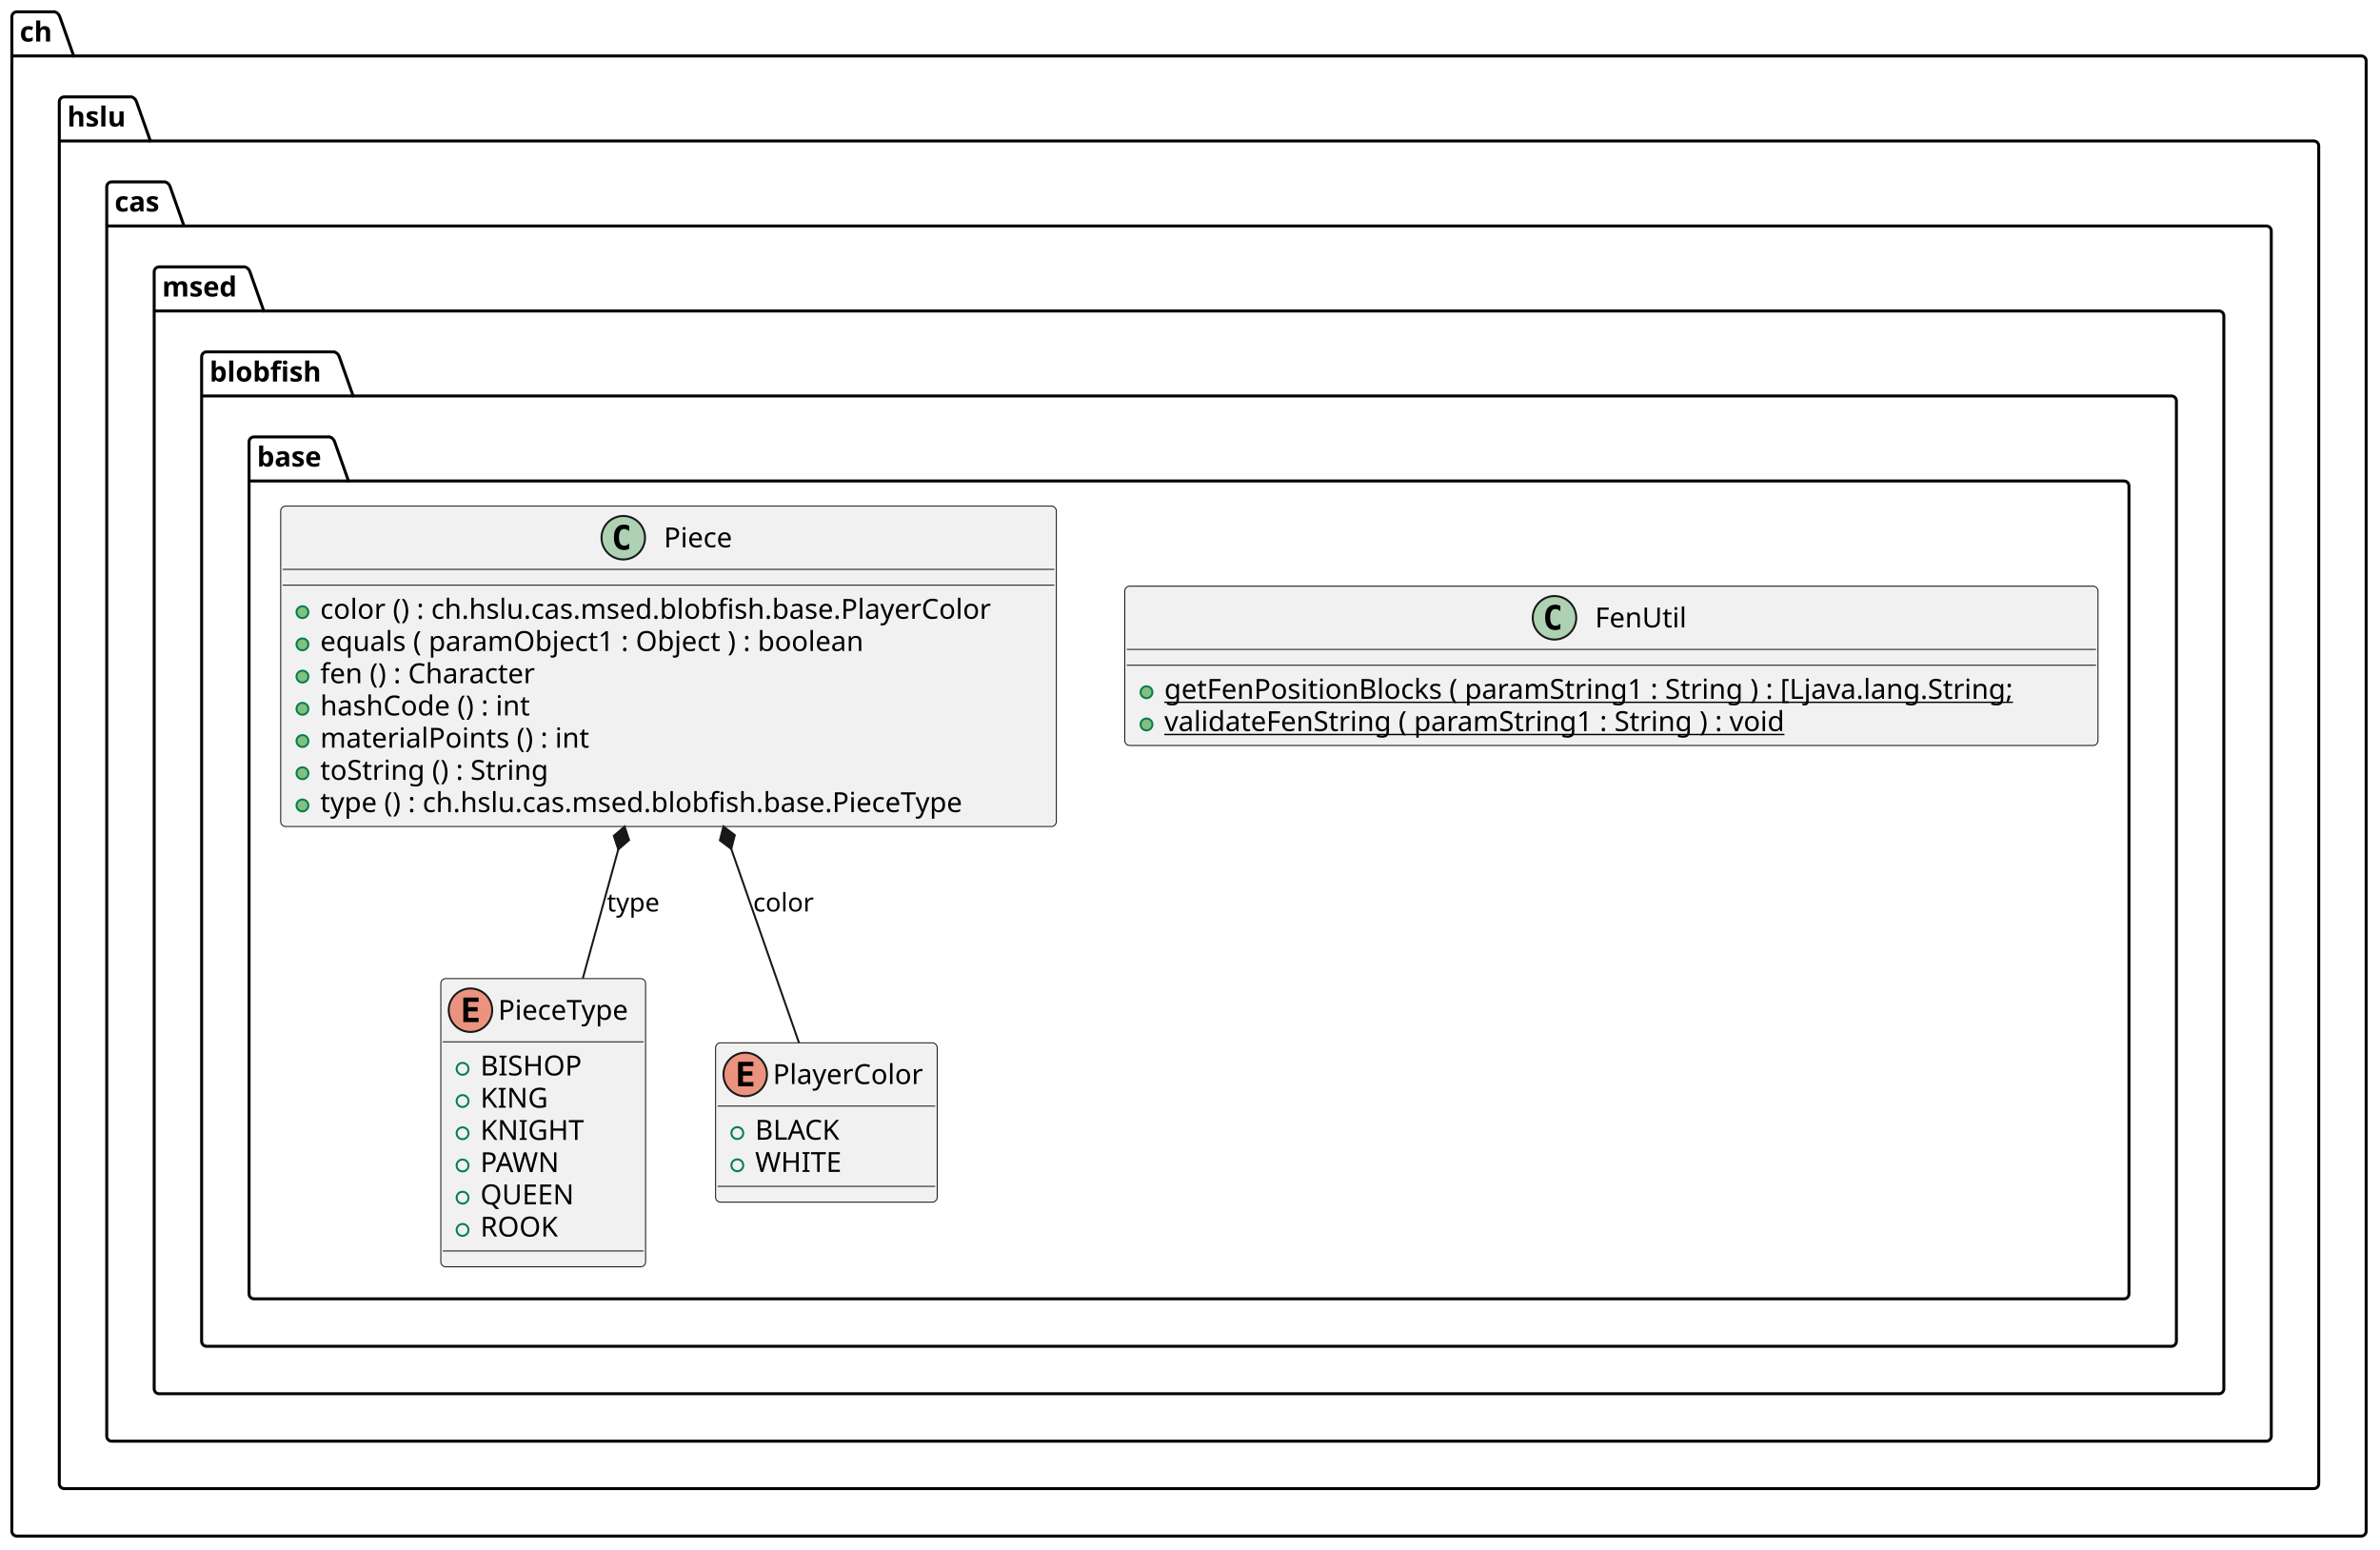
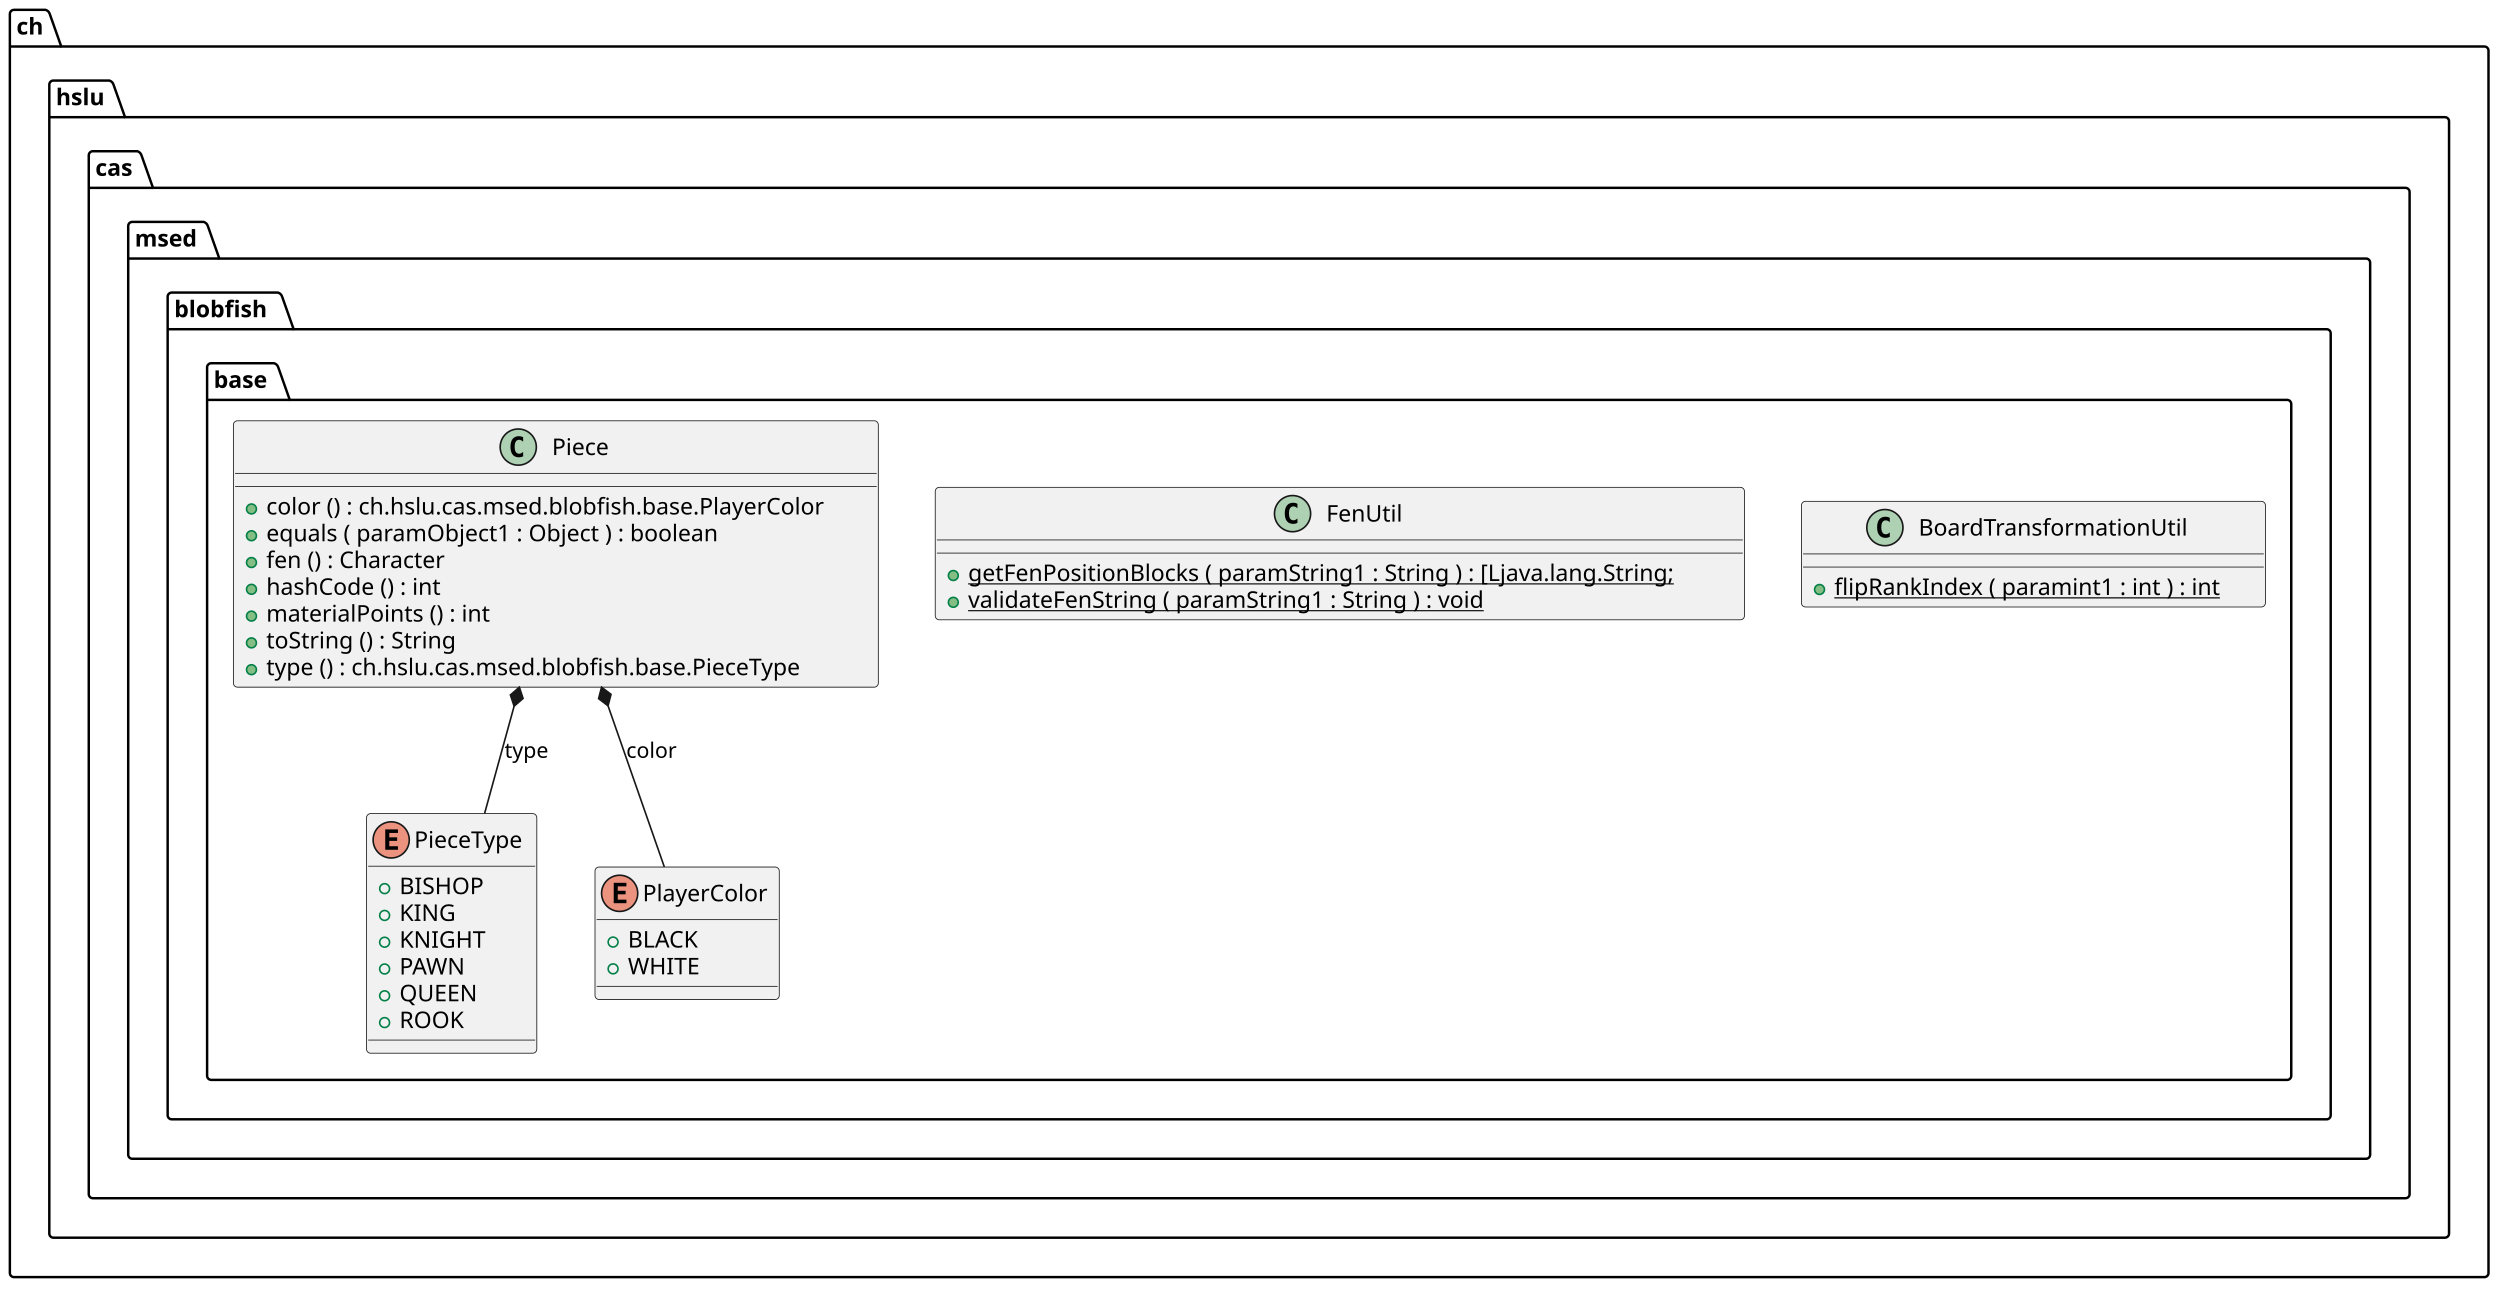
- <svg xmlns="http://www.w3.org/2000/svg" contentStyleType="text/css" data-diagram-type="CLASS" height="784px" preserveAspectRatio="none" style="width:1204px;height:784px;background:#FFFFFF;" version="1.1" viewBox="0 0 1204 784" width="1204px" zoomAndPan="magnify">
+ <svg xmlns="http://www.w3.org/2000/svg" contentStyleType="text/css" data-diagram-type="CLASS" height="784px" preserveAspectRatio="none" style="width:1521px;height:784px;background:#FFFFFF;" version="1.1" viewBox="0 0 1521 784" width="1521px" zoomAndPan="magnify">
  <defs />
  <g>
    <g class="cluster" data-entity="ch" data-source-line="2" data-uid="ent0003" id="cluster_ch">
-       <path d="M8.5,6 L27.766,6 A3.75,3.75 0 0 1 30.266,8.5 L37.266,28.297 L1194.5,28.297 A2.5,2.5 0 0 1 1197,30.797 L1197,774.5 A2.5,2.5 0 0 1 1194.5,777 L8.5,777 A2.5,2.5 0 0 1 6,774.5 L6,8.5 A2.5,2.5 0 0 1 8.5,6" fill="none" style="stroke:#000000;stroke-width:1.5;" />
+       <path d="M8.5,6 L27.766,6 A3.75,3.75 0 0 1 30.266,8.5 L37.266,28.297 L1511.5,28.297 A2.5,2.5 0 0 1 1514,30.797 L1514,774.5 A2.5,2.5 0 0 1 1511.5,777 L8.5,777 A2.5,2.5 0 0 1 6,774.5 L6,8.5 A2.5,2.5 0 0 1 8.5,6" fill="none" style="stroke:#000000;stroke-width:1.5;" />
      <line style="stroke:#000000;stroke-width:1.5;" x1="6" x2="37.266" y1="28.297" y2="28.297" />
      <text fill="#000000" font-family="sans-serif" font-size="14" font-weight="bold" lengthAdjust="spacing" textLength="18.266" x="10" y="20.995">ch</text>
    </g>
    <g class="cluster" data-entity="hslu" data-source-line="2" data-uid="ent0004" id="cluster_hslu">
-       <path d="M32.5,49 L66.565,49 A3.75,3.75 0 0 1 69.065,51.5 L76.065,71.297 L1170.5,71.297 A2.5,2.5 0 0 1 1173,73.797 L1173,750.5 A2.5,2.5 0 0 1 1170.5,753 L32.5,753 A2.5,2.5 0 0 1 30,750.5 L30,51.5 A2.5,2.5 0 0 1 32.5,49" fill="none" style="stroke:#000000;stroke-width:1.5;" />
+       <path d="M32.5,49 L66.565,49 A3.75,3.75 0 0 1 69.065,51.5 L76.065,71.297 L1487.5,71.297 A2.5,2.5 0 0 1 1490,73.797 L1490,750.5 A2.5,2.5 0 0 1 1487.5,753 L32.5,753 A2.5,2.5 0 0 1 30,750.5 L30,51.5 A2.5,2.5 0 0 1 32.5,49" fill="none" style="stroke:#000000;stroke-width:1.5;" />
      <line style="stroke:#000000;stroke-width:1.5;" x1="30" x2="76.065" y1="71.297" y2="71.297" />
      <text fill="#000000" font-family="sans-serif" font-size="14" font-weight="bold" lengthAdjust="spacing" textLength="33.065" x="34" y="63.995">hslu</text>
    </g>
    <g class="cluster" data-entity="cas" data-source-line="2" data-uid="ent0005" id="cluster_cas">
-       <path d="M56.5,92 L83.579,92 A3.75,3.75 0 0 1 86.079,94.5 L93.079,114.297 L1146.5,114.297 A2.5,2.5 0 0 1 1149,116.797 L1149,726.5 A2.5,2.5 0 0 1 1146.5,729 L56.5,729 A2.5,2.5 0 0 1 54,726.5 L54,94.5 A2.5,2.5 0 0 1 56.5,92" fill="none" style="stroke:#000000;stroke-width:1.5;" />
+       <path d="M56.5,92 L83.579,92 A3.75,3.75 0 0 1 86.079,94.5 L93.079,114.297 L1463.5,114.297 A2.5,2.5 0 0 1 1466,116.797 L1466,726.5 A2.5,2.5 0 0 1 1463.5,729 L56.5,729 A2.5,2.5 0 0 1 54,726.5 L54,94.5 A2.5,2.5 0 0 1 56.5,92" fill="none" style="stroke:#000000;stroke-width:1.5;" />
      <line style="stroke:#000000;stroke-width:1.5;" x1="54" x2="93.079" y1="114.297" y2="114.297" />
      <text fill="#000000" font-family="sans-serif" font-size="14" font-weight="bold" lengthAdjust="spacing" textLength="26.079" x="58" y="106.995">cas</text>
    </g>
    <g class="cluster" data-entity="msed" data-source-line="2" data-uid="ent0006" id="cluster_msed">
-       <path d="M80.5,135 L123.938,135 A3.75,3.75 0 0 1 126.438,137.5 L133.438,157.297 L1122.5,157.297 A2.5,2.5 0 0 1 1125,159.797 L1125,702.5 A2.5,2.5 0 0 1 1122.5,705 L80.5,705 A2.5,2.5 0 0 1 78,702.5 L78,137.5 A2.5,2.5 0 0 1 80.5,135" fill="none" style="stroke:#000000;stroke-width:1.5;" />
+       <path d="M80.5,135 L123.938,135 A3.75,3.75 0 0 1 126.438,137.5 L133.438,157.297 L1439.5,157.297 A2.5,2.5 0 0 1 1442,159.797 L1442,702.5 A2.5,2.5 0 0 1 1439.5,705 L80.5,705 A2.5,2.5 0 0 1 78,702.5 L78,137.5 A2.5,2.5 0 0 1 80.5,135" fill="none" style="stroke:#000000;stroke-width:1.5;" />
      <line style="stroke:#000000;stroke-width:1.5;" x1="78" x2="133.438" y1="157.297" y2="157.297" />
      <text fill="#000000" font-family="sans-serif" font-size="14" font-weight="bold" lengthAdjust="spacing" textLength="42.438" x="82" y="149.995">msed</text>
    </g>
    <g class="cluster" data-entity="blobfish" data-source-line="2" data-uid="ent0007" id="cluster_blobfish">
-       <path d="M104.5,178 L169.149,178 A3.75,3.75 0 0 1 171.649,180.5 L178.649,200.297 L1098.5,200.297 A2.5,2.5 0 0 1 1101,202.797 L1101,678.5 A2.5,2.5 0 0 1 1098.5,681 L104.5,681 A2.5,2.5 0 0 1 102,678.5 L102,180.5 A2.5,2.5 0 0 1 104.5,178" fill="none" style="stroke:#000000;stroke-width:1.5;" />
+       <path d="M104.5,178 L169.149,178 A3.75,3.75 0 0 1 171.649,180.5 L178.649,200.297 L1415.5,200.297 A2.5,2.5 0 0 1 1418,202.797 L1418,678.5 A2.5,2.5 0 0 1 1415.5,681 L104.5,681 A2.5,2.5 0 0 1 102,678.5 L102,180.5 A2.5,2.5 0 0 1 104.5,178" fill="none" style="stroke:#000000;stroke-width:1.5;" />
      <line style="stroke:#000000;stroke-width:1.5;" x1="102" x2="178.649" y1="200.297" y2="200.297" />
      <text fill="#000000" font-family="sans-serif" font-size="14" font-weight="bold" lengthAdjust="spacing" textLength="63.649" x="106" y="192.995">blobfish</text>
    </g>
    <g class="cluster" data-entity="base" data-source-line="2" data-uid="ent0008" id="cluster_base">
-       <path d="M128.5,221 L166.797,221 A3.75,3.75 0 0 1 169.297,223.5 L176.297,243.297 L1074.5,243.297 A2.5,2.5 0 0 1 1077,245.797 L1077,654.5 A2.5,2.5 0 0 1 1074.5,657 L128.5,657 A2.5,2.5 0 0 1 126,654.5 L126,223.5 A2.5,2.5 0 0 1 128.5,221" fill="none" style="stroke:#000000;stroke-width:1.5;" />
+       <path d="M128.5,221 L166.797,221 A3.75,3.75 0 0 1 169.297,223.5 L176.297,243.297 L1391.5,243.297 A2.5,2.5 0 0 1 1394,245.797 L1394,654.5 A2.5,2.5 0 0 1 1391.5,657 L128.5,657 A2.5,2.5 0 0 1 126,654.5 L126,223.5 A2.5,2.5 0 0 1 128.5,221" fill="none" style="stroke:#000000;stroke-width:1.5;" />
      <line style="stroke:#000000;stroke-width:1.5;" x1="126" x2="176.297" y1="243.297" y2="243.297" />
      <text fill="#000000" font-family="sans-serif" font-size="14" font-weight="bold" lengthAdjust="spacing" textLength="37.297" x="130" y="235.995">base</text>
    </g>
-     <g class="entity" data-entity="FenUtil" data-source-line="2" data-uid="ent0002" id="entity_FenUtil">
+     <g class="entity" data-entity="BoardTransformationUtil" data-source-line="2" data-uid="ent0002" id="entity_BoardTransformationUtil">
+       <rect fill="#F1F1F1" height="64.297" rx="2.5" ry="2.5" style="stroke:#181818;stroke-width:0.5;" width="282.279" x="1096" y="305" />
+       <ellipse cx="1146.767" cy="321" fill="#ADD1B2" rx="11" ry="11" style="stroke:#181818;stroke-width:1;" />
+       <path d="M1149.736,326.641 Q1149.158,326.938 1148.517,327.078 Q1147.877,327.234 1147.173,327.234 Q1144.673,327.234 1143.345,325.594 Q1142.033,323.938 1142.033,320.812 Q1142.033,317.688 1143.345,316.031 Q1144.673,314.375 1147.173,314.375 Q1147.877,314.375 1148.517,314.531 Q1149.173,314.688 1149.736,314.984 L1149.736,317.703 Q1149.111,317.125 1148.517,316.859 Q1147.923,316.578 1147.298,316.578 Q1145.955,316.578 1145.267,317.656 Q1144.58,318.719 1144.58,320.812 Q1144.58,322.906 1145.267,323.984 Q1145.955,325.047 1147.298,325.047 Q1147.923,325.047 1148.517,324.781 Q1149.111,324.5 1149.736,323.922 L1149.736,326.641 Z " fill="#000000" />
+       <text fill="#000000" font-family="sans-serif" font-size="14" lengthAdjust="spacing" textLength="172.245" x="1167.267" y="325.847">BoardTransformationUtil</text>
+       <line style="stroke:#181818;stroke-width:0.5;" x1="1097" x2="1377.279" y1="337" y2="337" />
+       <line style="stroke:#181818;stroke-width:0.5;" x1="1097" x2="1377.279" y1="345" y2="345" />
+       <ellipse cx="1107" cy="358.648" fill="#84BE84" rx="3" ry="3" style="stroke:#038048;stroke-width:1;" />
+       <text fill="#000000" font-family="sans-serif" font-size="14" lengthAdjust="spacing" text-decoration="underline" textLength="256.279" x="1116" y="361.995">flipRankIndex ( paramint1 : int ) : int</text>
+     </g>
+     <g class="entity" data-entity="FenUtil" data-source-line="7" data-uid="ent0009" id="entity_FenUtil">
      <rect fill="#F1F1F1" height="80.594" rx="2.5" ry="2.5" style="stroke:#181818;stroke-width:0.5;" width="492.334" x="569" y="296.5" />
      <ellipse cx="786.39" cy="312.5" fill="#ADD1B2" rx="11" ry="11" style="stroke:#181818;stroke-width:1;" />
      <path d="M789.358,318.141 Q788.78,318.438 788.14,318.578 Q787.499,318.734 786.796,318.734 Q784.296,318.734 782.968,317.094 Q781.655,315.438 781.655,312.312 Q781.655,309.188 782.968,307.531 Q784.296,305.875 786.796,305.875 Q787.499,305.875 788.14,306.031 Q788.796,306.188 789.358,306.484 L789.358,309.203 Q788.733,308.625 788.14,308.359 Q787.546,308.078 786.921,308.078 Q785.577,308.078 784.89,309.156 Q784.202,310.219 784.202,312.312 Q784.202,314.406 784.89,315.484 Q785.577,316.547 786.921,316.547 Q787.546,316.547 788.14,316.281 Q788.733,316 789.358,315.422 L789.358,318.141 Z " fill="#000000" />
      <text fill="#000000" font-family="sans-serif" font-size="14" lengthAdjust="spacing" textLength="49.055" x="806.89" y="317.347">FenUtil</text>
      <line style="stroke:#181818;stroke-width:0.5;" x1="570" x2="1060.334" y1="328.5" y2="328.5" />
      <line style="stroke:#181818;stroke-width:0.5;" x1="570" x2="1060.334" y1="336.5" y2="336.5" />
      <ellipse cx="580" cy="350.148" fill="#84BE84" rx="3" ry="3" style="stroke:#038048;stroke-width:1;" />
      <text fill="#000000" font-family="sans-serif" font-size="14" lengthAdjust="spacing" text-decoration="underline" textLength="466.334" x="589" y="353.495">getFenPositionBlocks ( paramString1 : String ) : [Ljava.lang.String;</text>
      <ellipse cx="580" cy="366.445" fill="#84BE84" rx="3" ry="3" style="stroke:#038048;stroke-width:1;" />
      <text fill="#000000" font-family="sans-serif" font-size="14" lengthAdjust="spacing" text-decoration="underline" textLength="342.576" x="589" y="369.792">validateFenString ( paramString1 : String ) : void</text>
    </g>
-     <g class="entity" data-entity="Piece" data-source-line="8" data-uid="ent0009" id="entity_Piece">
+     <g class="entity" data-entity="Piece" data-source-line="13" data-uid="ent0010" id="entity_Piece">
      <rect fill="#F1F1F1" height="162.078" rx="2.5" ry="2.5" style="stroke:#181818;stroke-width:0.5;" width="392.372" x="142" y="256" />
      <ellipse cx="315.308" cy="272" fill="#ADD1B2" rx="11" ry="11" style="stroke:#181818;stroke-width:1;" />
      <path d="M318.277,277.641 Q317.699,277.938 317.058,278.078 Q316.418,278.234 315.714,278.234 Q313.214,278.234 311.886,276.594 Q310.574,274.938 310.574,271.812 Q310.574,268.688 311.886,267.031 Q313.214,265.375 315.714,265.375 Q316.418,265.375 317.058,265.531 Q317.714,265.688 318.277,265.984 L318.277,268.703 Q317.652,268.125 317.058,267.859 Q316.464,267.578 315.839,267.578 Q314.496,267.578 313.808,268.656 Q313.121,269.719 313.121,271.812 Q313.121,273.906 313.808,274.984 Q314.496,276.047 315.839,276.047 Q316.464,276.047 317.058,275.781 Q317.652,275.5 318.277,274.922 L318.277,277.641 Z " fill="#000000" />
      <text fill="#000000" font-family="sans-serif" font-size="14" lengthAdjust="spacing" textLength="37.256" x="335.808" y="276.847">Piece</text>
      <line style="stroke:#181818;stroke-width:0.5;" x1="143" x2="533.372" y1="288" y2="288" />
      <line style="stroke:#181818;stroke-width:0.5;" x1="143" x2="533.372" y1="296" y2="296" />
      <ellipse cx="153" cy="309.648" fill="#84BE84" rx="3" ry="3" style="stroke:#038048;stroke-width:1;" />
      <text fill="#000000" font-family="sans-serif" font-size="14" lengthAdjust="spacing" textLength="366.372" x="162" y="312.995">color () : ch.hslu.cas.msed.blobfish.base.PlayerColor</text>
      <ellipse cx="153" cy="325.945" fill="#84BE84" rx="3" ry="3" style="stroke:#038048;stroke-width:1;" />
      <text fill="#000000" font-family="sans-serif" font-size="14" lengthAdjust="spacing" textLength="299.154" x="162" y="329.292">equals ( paramObject1 : Object ) : boolean</text>
      <ellipse cx="153" cy="342.242" fill="#84BE84" rx="3" ry="3" style="stroke:#038048;stroke-width:1;" />
      <text fill="#000000" font-family="sans-serif" font-size="14" lengthAdjust="spacing" textLength="120.524" x="162" y="345.589">fen () : Character</text>
      <ellipse cx="153" cy="358.539" fill="#84BE84" rx="3" ry="3" style="stroke:#038048;stroke-width:1;" />
      <text fill="#000000" font-family="sans-serif" font-size="14" lengthAdjust="spacing" textLength="116.703" x="162" y="361.886">hashCode () : int</text>
      <ellipse cx="153" cy="374.836" fill="#84BE84" rx="3" ry="3" style="stroke:#038048;stroke-width:1;" />
      <text fill="#000000" font-family="sans-serif" font-size="14" lengthAdjust="spacing" textLength="148.231" x="162" y="378.183">materialPoints () : int</text>
      <ellipse cx="153" cy="391.133" fill="#84BE84" rx="3" ry="3" style="stroke:#038048;stroke-width:1;" />
      <text fill="#000000" font-family="sans-serif" font-size="14" lengthAdjust="spacing" textLength="126.608" x="162" y="394.479">toString () : String</text>
      <ellipse cx="153" cy="407.43" fill="#84BE84" rx="3" ry="3" style="stroke:#038048;stroke-width:1;" />
      <text fill="#000000" font-family="sans-serif" font-size="14" lengthAdjust="spacing" textLength="354.648" x="162" y="410.776">type () : ch.hslu.cas.msed.blobfish.base.PieceType</text>
    </g>
-     <g class="entity" data-entity="PieceType" data-source-line="19" data-uid="ent0010" id="entity_PieceType">
+     <g class="entity" data-entity="PieceType" data-source-line="24" data-uid="ent0011" id="entity_PieceType">
      <rect fill="#F1F1F1" height="145.781" rx="2.5" ry="2.5" style="stroke:#181818;stroke-width:0.5;" width="103.593" x="223" y="495" />
      <ellipse cx="238" cy="511" fill="#EB937F" rx="11" ry="11" style="stroke:#181818;stroke-width:1;" />
      <path d="M242.109,517 L234.391,517 L234.391,504.609 L242.109,504.609 L242.109,506.766 L236.844,506.766 L236.844,509.438 L241.609,509.438 L241.609,511.594 L236.844,511.594 L236.844,514.844 L242.109,514.844 L242.109,517 Z " fill="#000000" />
      <text fill="#000000" font-family="sans-serif" font-size="14" lengthAdjust="spacing" textLength="71.593" x="252" y="515.847">PieceType</text>
      <line style="stroke:#181818;stroke-width:0.5;" x1="224" x2="325.593" y1="527" y2="527" />
      <ellipse cx="234" cy="540.648" fill="none" rx="3" ry="3" style="stroke:#038048;stroke-width:1;" />
      <text fill="#000000" font-family="sans-serif" font-size="14" lengthAdjust="spacing" textLength="52.609" x="243" y="543.995">BISHOP</text>
      <ellipse cx="234" cy="556.945" fill="none" rx="3" ry="3" style="stroke:#038048;stroke-width:1;" />
      <text fill="#000000" font-family="sans-serif" font-size="14" lengthAdjust="spacing" textLength="34.631" x="243" y="560.292">KING</text>
      <ellipse cx="234" cy="573.242" fill="none" rx="3" ry="3" style="stroke:#038048;stroke-width:1;" />
      <text fill="#000000" font-family="sans-serif" font-size="14" lengthAdjust="spacing" textLength="53.71" x="243" y="576.589">KNIGHT</text>
      <ellipse cx="234" cy="589.539" fill="none" rx="3" ry="3" style="stroke:#038048;stroke-width:1;" />
      <text fill="#000000" font-family="sans-serif" font-size="14" lengthAdjust="spacing" textLength="42.335" x="243" y="592.886">PAWN</text>
      <ellipse cx="234" cy="605.836" fill="none" rx="3" ry="3" style="stroke:#038048;stroke-width:1;" />
      <text fill="#000000" font-family="sans-serif" font-size="14" lengthAdjust="spacing" textLength="49.431" x="243" y="609.183">QUEEN</text>
      <ellipse cx="234" cy="622.133" fill="none" rx="3" ry="3" style="stroke:#038048;stroke-width:1;" />
      <text fill="#000000" font-family="sans-serif" font-size="14" lengthAdjust="spacing" textLength="40.947" x="243" y="625.48">ROOK</text>
      <line style="stroke:#181818;stroke-width:0.5;" x1="224" x2="325.593" y1="632.781" y2="632.781" />
    </g>
-     <g class="entity" data-entity="PlayerColor" data-source-line="29" data-uid="ent0011" id="entity_PlayerColor">
+     <g class="entity" data-entity="PlayerColor" data-source-line="34" data-uid="ent0012" id="entity_PlayerColor">
      <rect fill="#F1F1F1" height="80.594" rx="2.5" ry="2.5" style="stroke:#181818;stroke-width:0.5;" width="112.117" x="362" y="527.5" />
      <ellipse cx="377" cy="543.5" fill="#EB937F" rx="11" ry="11" style="stroke:#181818;stroke-width:1;" />
      <path d="M381.109,549.5 L373.391,549.5 L373.391,537.109 L381.109,537.109 L381.109,539.266 L375.844,539.266 L375.844,541.938 L380.609,541.938 L380.609,544.094 L375.844,544.094 L375.844,547.344 L381.109,547.344 L381.109,549.5 Z " fill="#000000" />
      <text fill="#000000" font-family="sans-serif" font-size="14" lengthAdjust="spacing" textLength="80.117" x="391" y="548.347">PlayerColor</text>
      <line style="stroke:#181818;stroke-width:0.5;" x1="363" x2="473.117" y1="559.5" y2="559.5" />
      <ellipse cx="373" cy="573.148" fill="none" rx="3" ry="3" style="stroke:#038048;stroke-width:1;" />
      <text fill="#000000" font-family="sans-serif" font-size="14" lengthAdjust="spacing" textLength="45.938" x="382" y="576.495">BLACK</text>
      <ellipse cx="373" cy="589.445" fill="none" rx="3" ry="3" style="stroke:#038048;stroke-width:1;" />
      <text fill="#000000" font-family="sans-serif" font-size="14" lengthAdjust="spacing" textLength="45.897" x="382" y="592.792">WHITE</text>
      <line style="stroke:#181818;stroke-width:0.5;" x1="363" x2="473.117" y1="600.094" y2="600.094" />
    </g>
-     <g class="link" data-entity-1="Piece" data-entity-2="PieceType" data-source-line="37" data-uid="lnk12" id="link_Piece_PieceType">
-       <path codeLine="37" d="M312.784,429.659 C305.894,454.679 301.53,470.55 294.81,494.98" fill="none" id="Piece-backto-PieceType" style="stroke:#181818;stroke-width:1;" />
+     <g class="link" data-entity-1="Piece" data-entity-2="PieceType" data-source-line="42" data-uid="lnk13" id="link_Piece_PieceType">
+       <path codeLine="42" d="M312.784,429.659 C305.894,454.679 301.53,470.55 294.81,494.98" fill="none" id="Piece-backto-PieceType" style="stroke:#181818;stroke-width:1;" />
      <polygon fill="#181818" points="315.97,418.09,310.521,422.813,312.784,429.659,318.233,424.937,315.97,418.09" style="stroke:#181818;stroke-width:1;" />
      <text fill="#000000" font-family="sans-serif" font-size="13" lengthAdjust="spacing" textLength="29.041" x="307" y="461.067">type</text>
    </g>
-     <g class="link" data-entity-1="Piece" data-entity-2="PlayerColor" data-source-line="38" data-uid="lnk13" id="link_Piece_PlayerColor">
-       <path codeLine="38" d="M369.937,429.419 C382.867,466.439 393.69,497.42 404.18,527.45" fill="none" id="Piece-backto-PlayerColor" style="stroke:#181818;stroke-width:1;" />
+     <g class="link" data-entity-1="Piece" data-entity-2="PlayerColor" data-source-line="43" data-uid="lnk14" id="link_Piece_PlayerColor">
+       <path codeLine="43" d="M369.937,429.419 C382.867,466.439 393.69,497.42 404.18,527.45" fill="none" id="Piece-backto-PlayerColor" style="stroke:#181818;stroke-width:1;" />
      <polygon fill="#181818" points="365.98,418.09,364.182,425.073,369.937,429.419,371.735,422.435,365.98,418.09" style="stroke:#181818;stroke-width:1;" />
      <text fill="#000000" font-family="sans-serif" font-size="13" lengthAdjust="spacing" textLength="32.011" x="381" y="461.067">color</text>
    </g>
  </g>
</svg>
